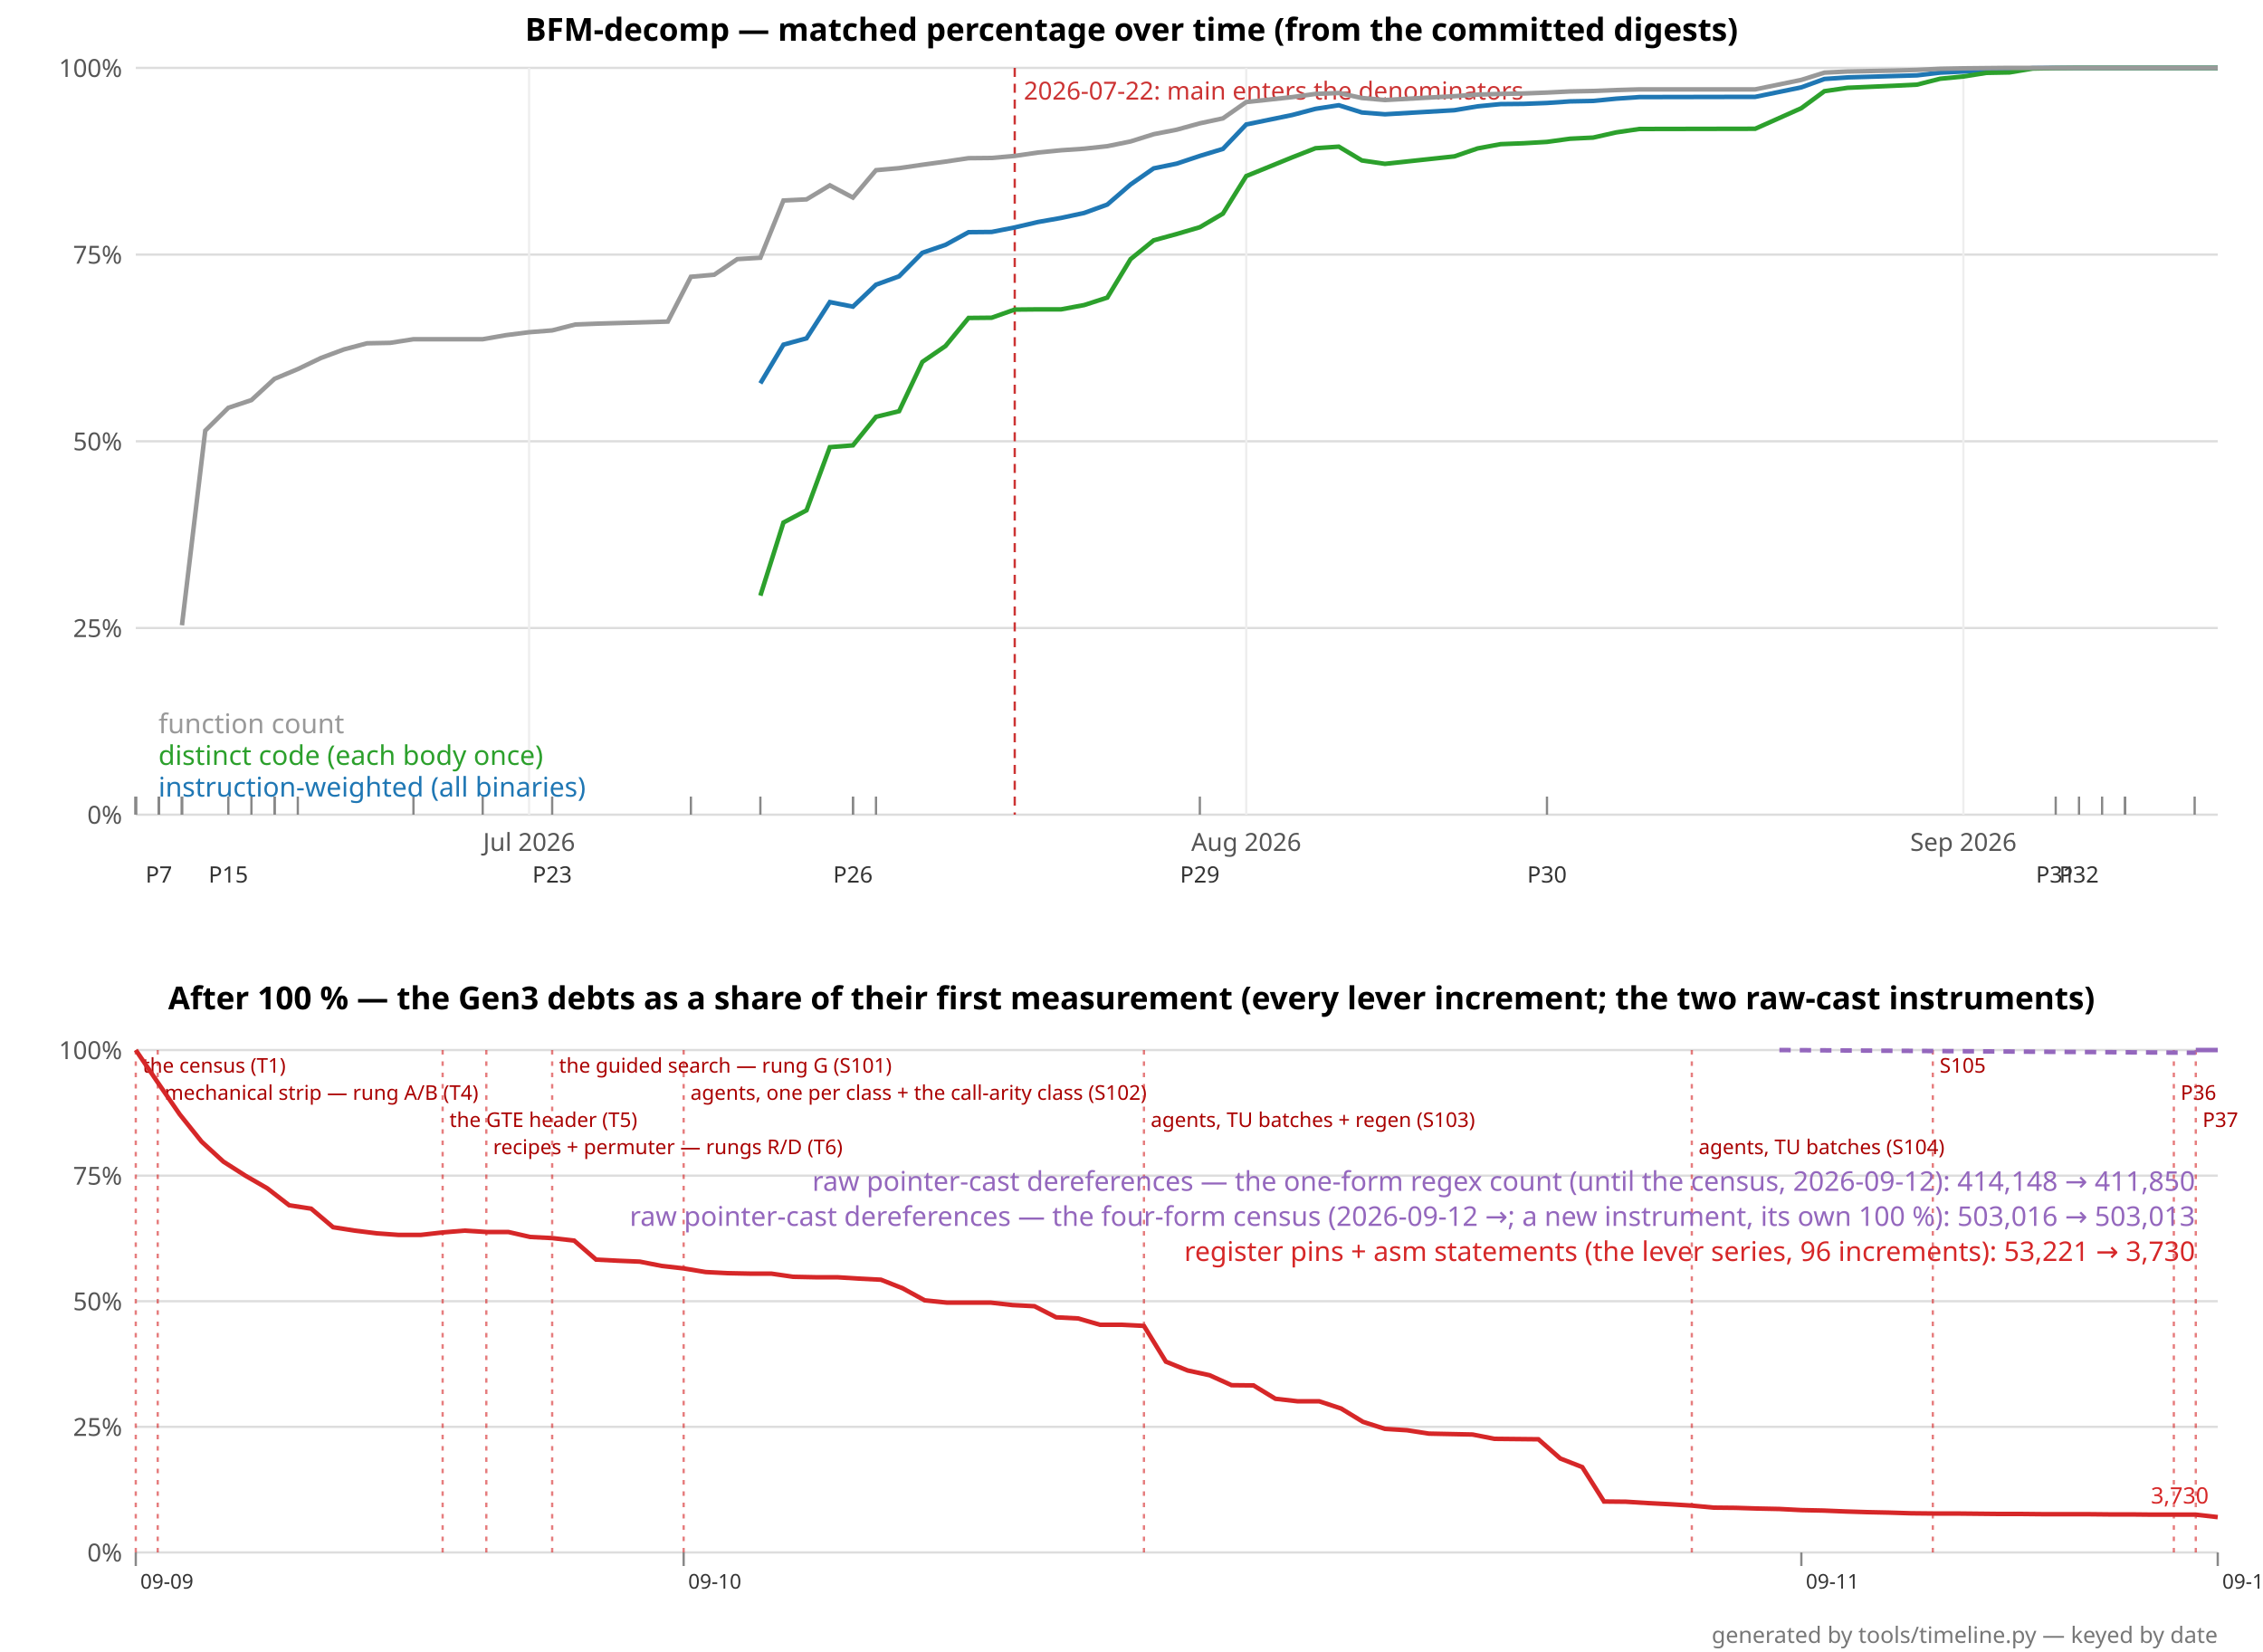
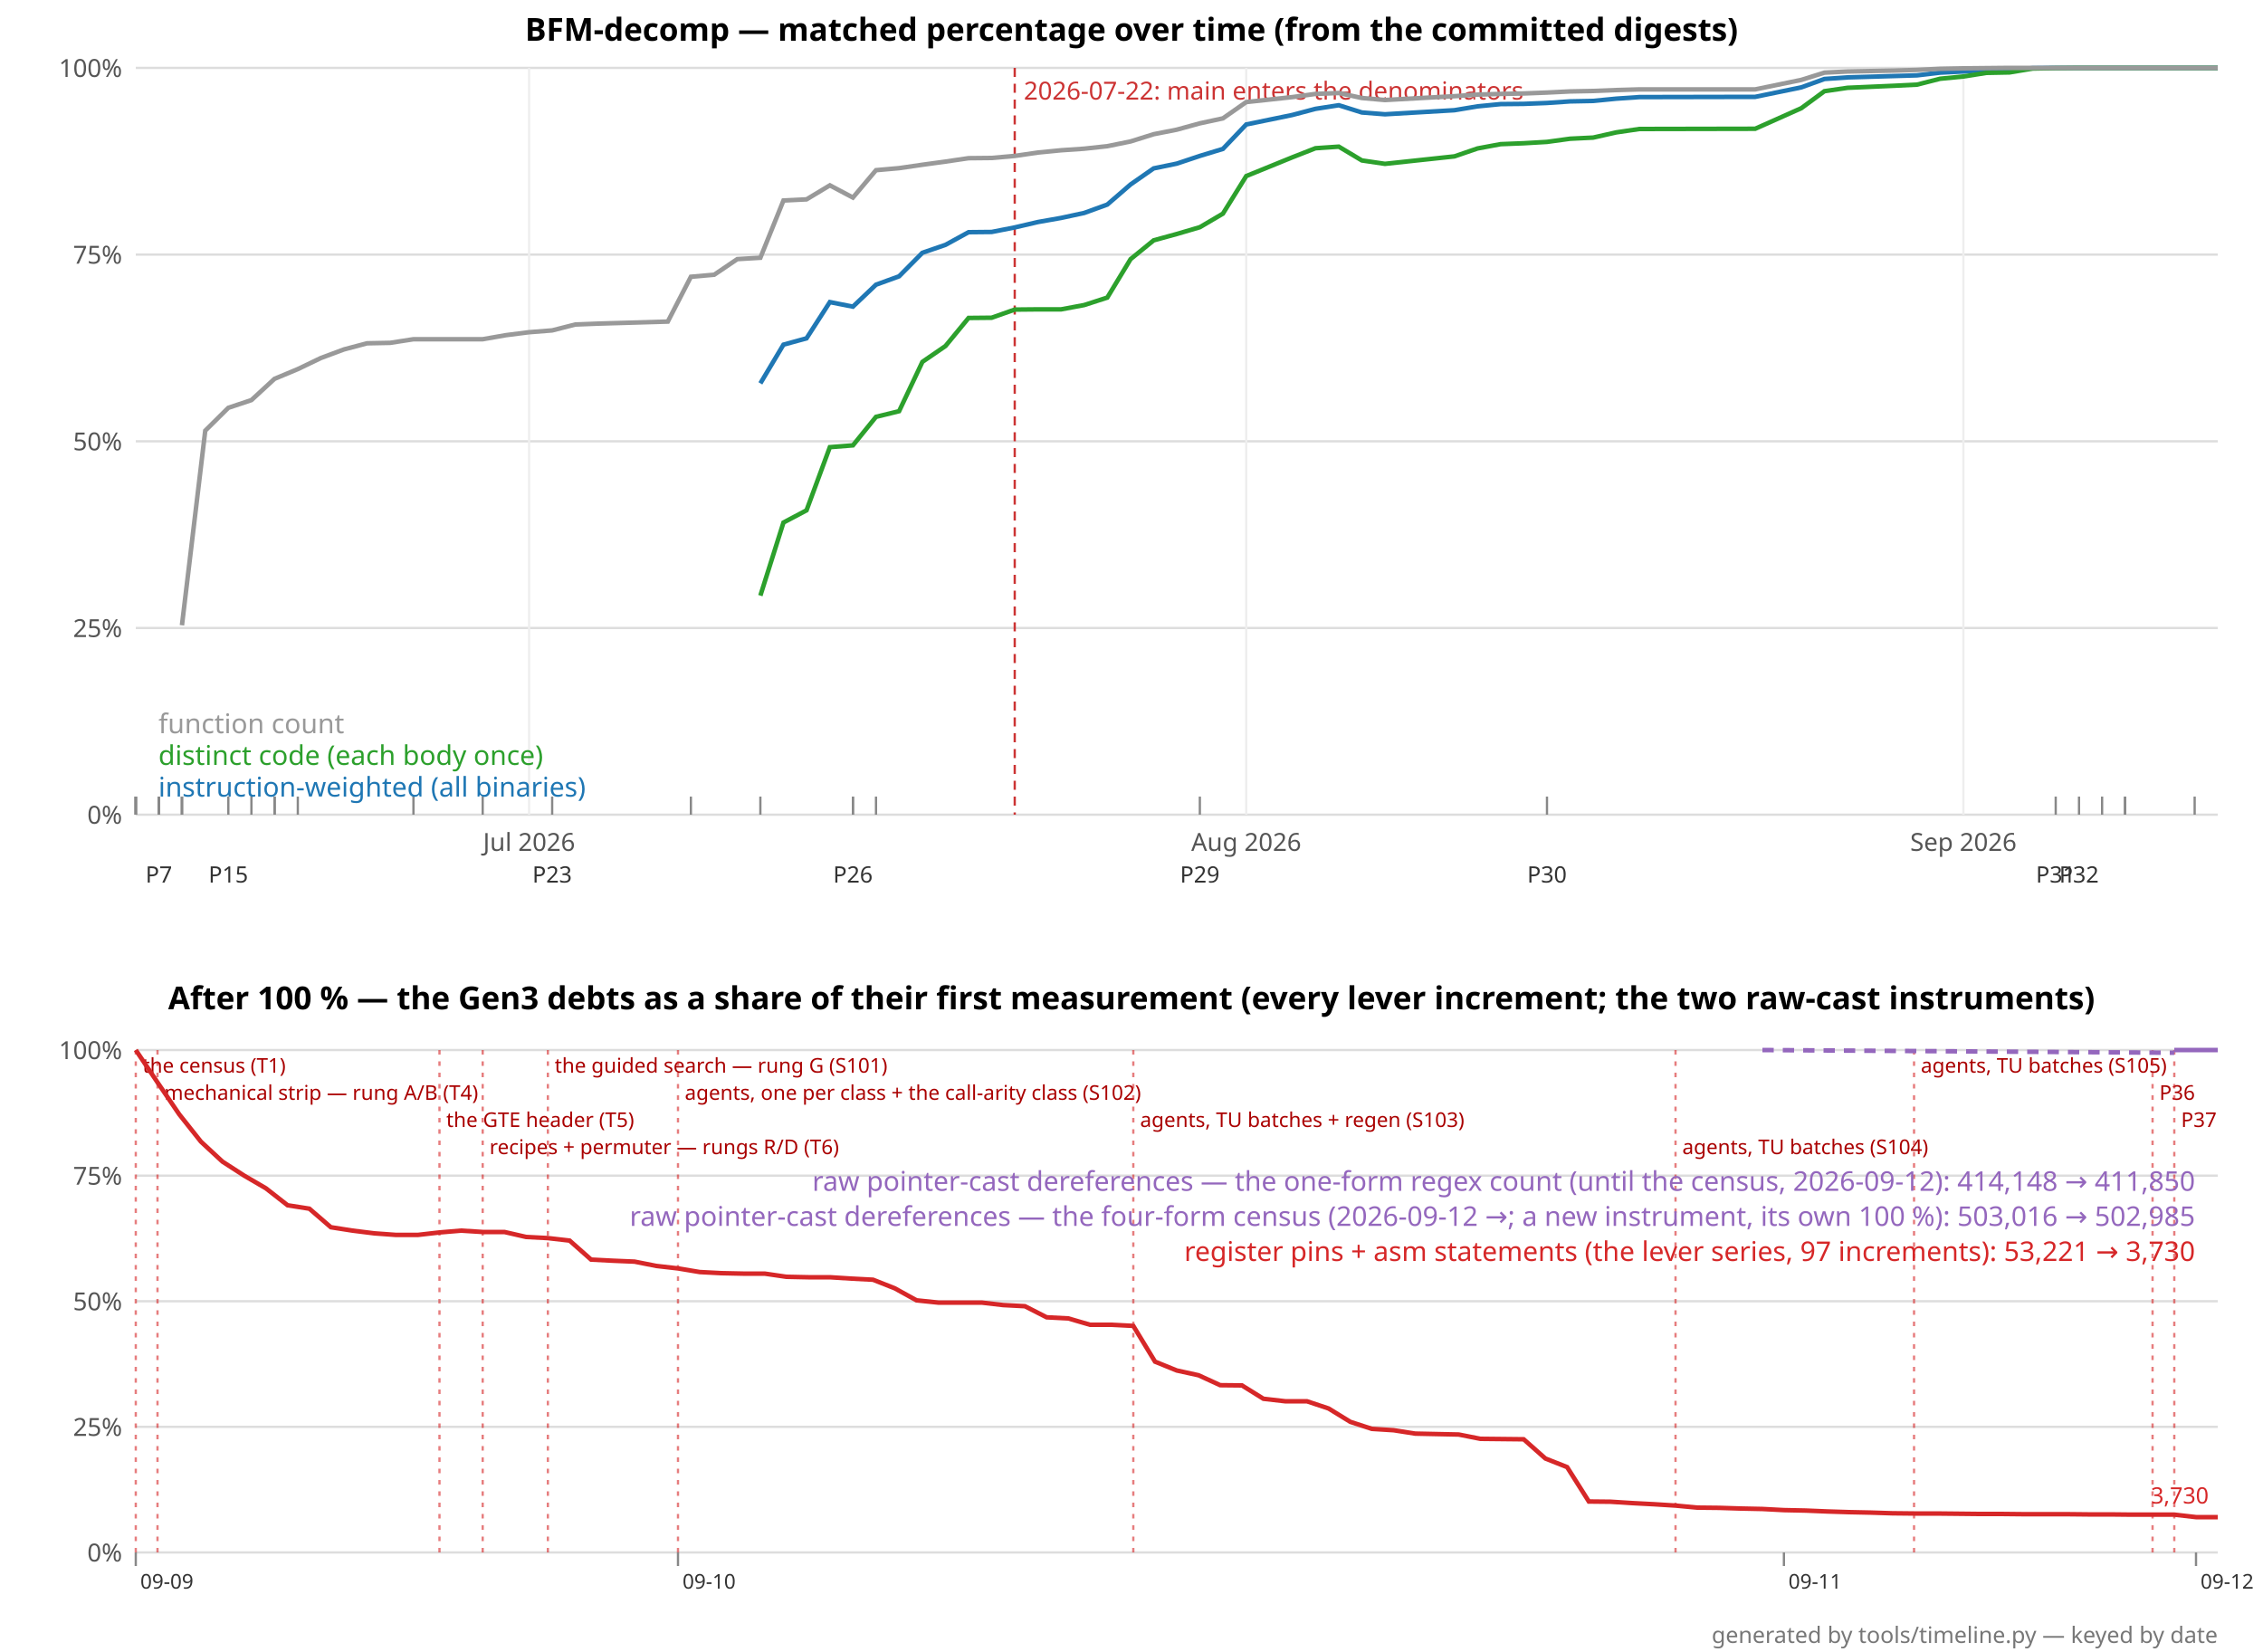
<svg xmlns="http://www.w3.org/2000/svg" width="1000" height="730" viewBox="0 0 1000 730" font-family="sans-serif">
  <rect width="1000" height="730" fill="white" />
  <text x="500" y="18" text-anchor="middle" font-size="14" font-weight="bold">BFM-decomp — matched percentage over time (from the committed digests)</text>
  <line x1="60" y1="360.0" x2="980" y2="360.0" stroke="#ddd" />
  <text x="54" y="364.0" text-anchor="end" font-size="11" fill="#555">0%</text>
  <line x1="60" y1="277.5" x2="980" y2="277.5" stroke="#ddd" />
  <text x="54" y="281.5" text-anchor="end" font-size="11" fill="#555">25%</text>
  <line x1="60" y1="195.0" x2="980" y2="195.0" stroke="#ddd" />
  <text x="54" y="199.0" text-anchor="end" font-size="11" fill="#555">50%</text>
  <line x1="60" y1="112.5" x2="980" y2="112.5" stroke="#ddd" />
  <text x="54" y="116.5" text-anchor="end" font-size="11" fill="#555">75%</text>
  <line x1="60" y1="30.0" x2="980" y2="30.0" stroke="#ddd" />
  <text x="54" y="34.0" text-anchor="end" font-size="11" fill="#555">100%</text>
  <line x1="233.8" y1="30" x2="233.8" y2="360" stroke="#eee" />
  <text x="233.8" y="376" text-anchor="middle" font-size="11" fill="#555">Jul 2026</text>
  <line x1="550.7" y1="30" x2="550.7" y2="360" stroke="#eee" />
  <text x="550.7" y="376" text-anchor="middle" font-size="11" fill="#555">Aug 2026</text>
  <line x1="867.6" y1="30" x2="867.6" y2="360" stroke="#eee" />
  <text x="867.6" y="376" text-anchor="middle" font-size="11" fill="#555">Sep 2026</text>
  <line x1="60.0" y1="360" x2="60.0" y2="352" stroke="#888" />
  <line x1="60.0" y1="360" x2="60.0" y2="352" stroke="#888" />
  <line x1="60.0" y1="360" x2="60.0" y2="352" stroke="#888" />
  <line x1="60.0" y1="360" x2="60.0" y2="352" stroke="#888" />
  <line x1="60.0" y1="360" x2="60.0" y2="352" stroke="#888" />
  <line x1="70.2" y1="360" x2="70.2" y2="352" stroke="#888" />
  <line x1="70.2" y1="360" x2="70.2" y2="352" stroke="#888" />
  <text x="70.2" y="390" text-anchor="middle" font-size="10" fill="#333">P7</text>
  <line x1="70.2" y1="360" x2="70.2" y2="352" stroke="#888" />
  <line x1="70.2" y1="360" x2="70.2" y2="352" stroke="#888" />
  <line x1="80.4" y1="360" x2="80.4" y2="352" stroke="#888" />
  <line x1="80.4" y1="360" x2="80.4" y2="352" stroke="#888" />
  <line x1="80.4" y1="360" x2="80.4" y2="352" stroke="#888" />
  <line x1="100.9" y1="360" x2="100.9" y2="352" stroke="#888" />
  <text x="100.9" y="390" text-anchor="middle" font-size="10" fill="#333">P15</text>
  <line x1="111.1" y1="360" x2="111.1" y2="352" stroke="#888" />
  <line x1="121.3" y1="360" x2="121.3" y2="352" stroke="#888" />
  <line x1="121.3" y1="360" x2="121.3" y2="352" stroke="#888" />
  <line x1="121.3" y1="360" x2="121.3" y2="352" stroke="#888" />
  <line x1="131.6" y1="360" x2="131.6" y2="352" stroke="#888" />
  <line x1="182.7" y1="360" x2="182.7" y2="352" stroke="#888" />
  <line x1="213.3" y1="360" x2="213.3" y2="352" stroke="#888" />
  <line x1="244.0" y1="360" x2="244.0" y2="352" stroke="#888" />
  <text x="244.0" y="390" text-anchor="middle" font-size="10" fill="#333">P23</text>
  <line x1="305.3" y1="360" x2="305.3" y2="352" stroke="#888" />
  <line x1="336.0" y1="360" x2="336.0" y2="352" stroke="#888" />
  <line x1="376.9" y1="360" x2="376.9" y2="352" stroke="#888" />
  <text x="376.9" y="390" text-anchor="middle" font-size="10" fill="#333">P26</text>
  <line x1="376.9" y1="360" x2="376.9" y2="352" stroke="#888" />
  <line x1="387.1" y1="360" x2="387.1" y2="352" stroke="#888" />
  <line x1="530.2" y1="360" x2="530.2" y2="352" stroke="#888" />
  <text x="530.2" y="390" text-anchor="middle" font-size="10" fill="#333">P29</text>
  <line x1="683.6" y1="360" x2="683.6" y2="352" stroke="#888" />
  <text x="683.6" y="390" text-anchor="middle" font-size="10" fill="#333">P30</text>
  <line x1="908.4" y1="360" x2="908.4" y2="352" stroke="#888" />
  <text x="908.4" y="390" text-anchor="middle" font-size="10" fill="#333">P31</text>
  <line x1="918.7" y1="360" x2="918.7" y2="352" stroke="#888" />
  <text x="918.7" y="390" text-anchor="middle" font-size="10" fill="#333">P32</text>
  <line x1="928.9" y1="360" x2="928.9" y2="352" stroke="#888" />
  <line x1="939.1" y1="360" x2="939.1" y2="352" stroke="#888" />
  <line x1="939.1" y1="360" x2="939.1" y2="352" stroke="#888" />
  <line x1="939.1" y1="360" x2="939.1" y2="352" stroke="#888" />
  <line x1="969.8" y1="360" x2="969.8" y2="352" stroke="#888" />
  <line x1="448.4" y1="30" x2="448.4" y2="360" stroke="#c33" stroke-dasharray="4,3" />
  <text x="452.4" y="44" font-size="11" fill="#c33">2026-07-22: main enters the denominators</text>
  <polyline fill="none" stroke="#1f77b4" stroke-width="2" points="336.0,169.4 346.2,152.3 356.4,149.5 366.7,133.5 376.9,135.5 387.1,125.8 397.3,122.1 407.6,111.7 417.8,108.2 428.0,102.6 438.2,102.5 448.4,100.5 458.7,98.1 468.9,96.3 479.1,94.1 489.3,90.4 499.6,81.5 509.8,74.4 520.0,72.3 530.2,68.9 540.4,65.8 550.7,55.0 571.1,50.8 581.3,48.1 591.6,46.5 601.8,49.7 612.0,50.5 642.7,48.7 652.9,47.0 663.1,46.0 673.3,45.9 683.6,45.5 693.8,44.8 704.0,44.6 714.2,43.6 724.4,42.9 775.6,42.8 796.0,38.6 806.2,34.9 816.4,34.2 836.9,33.6 847.1,33.3 857.3,32.1 867.6,31.6 877.8,31.0 888.0,30.9 898.2,30.1 908.4,30.0 918.7,30.0 928.9,30.0 939.1,30.0 949.3,30.0 959.6,30.0 969.8,30.0 980.0,30.0" />
  <text x="70" y="352" font-size="12" fill="#1f77b4">instruction-weighted (all binaries)</text>
  <polyline fill="none" stroke="#2ca02c" stroke-width="2" points="336.0,263.2 346.2,230.9 356.4,225.5 366.7,197.6 376.9,196.8 387.1,184.2 397.3,181.7 407.6,159.9 417.8,152.9 428.0,140.5 438.2,140.4 448.4,136.8 458.7,136.7 468.9,136.7 479.1,134.8 489.3,131.5 499.6,114.5 509.8,106.2 520.0,103.4 530.2,100.4 540.4,94.4 550.7,77.8 571.1,69.5 581.3,65.5 591.6,64.8 601.8,70.9 612.0,72.4 642.7,69.1 652.9,65.6 663.1,63.7 673.3,63.3 683.6,62.7 693.8,61.3 704.0,60.8 714.2,58.5 724.4,57.0 775.6,56.9 796.0,47.8 806.2,40.3 816.4,38.8 836.9,37.9 847.1,37.4 857.3,34.8 867.6,33.8 877.8,32.2 888.0,32.0 898.2,30.3 908.4,30.1 918.7,30.0 928.9,30.0 939.1,30.0 949.3,30.0 959.6,30.0 969.8,30.0 980.0,30.0" />
  <text x="70" y="338" font-size="12" fill="#2ca02c">distinct code (each body once)</text>
  <polyline fill="none" stroke="#999" stroke-width="2" points="80.4,276.3 90.7,190.3 100.9,180.2 111.1,176.8 121.3,167.4 131.6,163.1 141.8,158.2 152.0,154.4 162.2,151.7 172.4,151.5 182.7,149.9 213.3,149.9 223.6,148.1 233.8,146.8 244.0,146.0 254.2,143.4 264.4,143.0 295.1,142.1 305.3,122.3 315.6,121.4 325.8,114.5 336.0,113.9 346.2,88.6 356.4,88.1 366.7,81.9 376.9,87.3 387.1,75.2 397.3,74.3 407.6,72.8 417.8,71.4 428.0,69.9 438.2,69.8 448.4,68.9 458.7,67.4 468.9,66.4 479.1,65.7 489.3,64.6 499.6,62.5 509.8,59.3 520.0,57.3 530.2,54.5 540.4,52.3 550.7,45.1 571.1,42.9 581.3,41.5 591.6,41.1 601.8,43.3 612.0,44.2 642.7,42.5 652.9,41.8 663.1,41.5 673.3,41.3 683.6,40.9 693.8,40.4 704.0,40.2 714.2,39.8 724.4,39.5 775.6,39.5 796.0,35.3 806.2,32.1 816.4,31.6 836.9,31.2 847.1,30.9 857.3,30.4 867.6,30.2 877.8,30.1 888.0,30.0 898.2,30.0 908.4,30.0 918.7,30.0 928.9,30.0 939.1,30.0 949.3,30.0 959.6,30.0 969.8,30.0 980.0,30.0" />
  <text x="70" y="324" font-size="12" fill="#999">function count</text>
  <text x="500" y="446" text-anchor="middle" font-size="14" font-weight="bold">After 100 % — the Gen3 debts as a share of their first measurement (every lever increment; the two raw-cast instruments)</text>
  <line x1="60" y1="686.0" x2="980" y2="686.0" stroke="#ddd" />
  <text x="54" y="690.0" text-anchor="end" font-size="11" fill="#555">0%</text>
  <line x1="60" y1="630.5" x2="980" y2="630.5" stroke="#ddd" />
  <text x="54" y="634.5" text-anchor="end" font-size="11" fill="#555">25%</text>
  <line x1="60" y1="575.0" x2="980" y2="575.0" stroke="#ddd" />
  <text x="54" y="579.0" text-anchor="end" font-size="11" fill="#555">50%</text>
  <line x1="60" y1="519.5" x2="980" y2="519.5" stroke="#ddd" />
  <text x="54" y="523.5" text-anchor="end" font-size="11" fill="#555">75%</text>
  <line x1="60" y1="464.0" x2="980" y2="464.0" stroke="#ddd" />
  <text x="54" y="468.0" text-anchor="end" font-size="11" fill="#555">100%</text>
  <line x1="60.0" y1="464" x2="60.0" y2="686" stroke="#d62728" stroke-dasharray="2,3" opacity="0.6" />
  <text x="63.0" y="474" font-size="9" fill="#a00">the census (T1)</text>
-   <line x1="69.7" y1="464" x2="69.7" y2="686" stroke="#d62728" stroke-dasharray="2,3" opacity="0.6" />
-   <text x="72.7" y="486" font-size="9" fill="#a00">mechanical strip — rung A/B (T4)</text>
-   <line x1="195.6" y1="464" x2="195.6" y2="686" stroke="#d62728" stroke-dasharray="2,3" opacity="0.6" />
-   <text x="198.6" y="498" font-size="9" fill="#a00">the GTE header (T5)</text>
-   <line x1="214.9" y1="464" x2="214.9" y2="686" stroke="#d62728" stroke-dasharray="2,3" opacity="0.6" />
-   <text x="217.9" y="510" font-size="9" fill="#a00">recipes + permuter — rungs R/D (T6)</text>
-   <line x1="244.0" y1="464" x2="244.0" y2="686" stroke="#d62728" stroke-dasharray="2,3" opacity="0.6" />
-   <text x="247.0" y="474" font-size="9" fill="#a00">the guided search — rung G (S101)</text>
-   <line x1="302.1" y1="464" x2="302.1" y2="686" stroke="#d62728" stroke-dasharray="2,3" opacity="0.6" />
-   <text x="305.1" y="486" font-size="9" fill="#a00">agents, one per class + the call-arity class (S102)</text>
-   <line x1="505.5" y1="464" x2="505.5" y2="686" stroke="#d62728" stroke-dasharray="2,3" opacity="0.6" />
-   <text x="508.5" y="498" font-size="9" fill="#a00">agents, TU batches + regen (S103)</text>
-   <line x1="747.6" y1="464" x2="747.6" y2="686" stroke="#d62728" stroke-dasharray="2,3" opacity="0.6" />
-   <text x="750.6" y="510" font-size="9" fill="#a00">agents, TU batches (S104)</text>
-   <line x1="854.1" y1="464" x2="854.1" y2="686" stroke="#d62728" stroke-dasharray="2,3" opacity="0.6" />
-   <text x="857.1" y="474" font-size="9" fill="#a00">S105</text>
-   <line x1="960.6" y1="464" x2="960.6" y2="686" stroke="#d62728" stroke-dasharray="2,3" opacity="0.6" />
-   <text x="963.6" y="486" font-size="9" fill="#a00">P36</text>
-   <line x1="970.3" y1="464" x2="970.3" y2="686" stroke="#d62728" stroke-dasharray="2,3" opacity="0.6" />
-   <text x="973.3" y="498" font-size="9" fill="#a00">P37</text>
+   <line x1="69.6" y1="464" x2="69.6" y2="686" stroke="#d62728" stroke-dasharray="2,3" opacity="0.6" />
+   <text x="72.6" y="486" font-size="9" fill="#a00">mechanical strip — rung A/B (T4)</text>
+   <line x1="194.2" y1="464" x2="194.2" y2="686" stroke="#d62728" stroke-dasharray="2,3" opacity="0.6" />
+   <text x="197.2" y="498" font-size="9" fill="#a00">the GTE header (T5)</text>
+   <line x1="213.3" y1="464" x2="213.3" y2="686" stroke="#d62728" stroke-dasharray="2,3" opacity="0.6" />
+   <text x="216.3" y="510" font-size="9" fill="#a00">recipes + permuter — rungs R/D (T6)</text>
+   <line x1="242.1" y1="464" x2="242.1" y2="686" stroke="#d62728" stroke-dasharray="2,3" opacity="0.6" />
+   <text x="245.1" y="474" font-size="9" fill="#a00">the guided search — rung G (S101)</text>
+   <line x1="299.6" y1="464" x2="299.6" y2="686" stroke="#d62728" stroke-dasharray="2,3" opacity="0.6" />
+   <text x="302.6" y="486" font-size="9" fill="#a00">agents, one per class + the call-arity class (S102)</text>
+   <line x1="500.8" y1="464" x2="500.8" y2="686" stroke="#d62728" stroke-dasharray="2,3" opacity="0.6" />
+   <text x="503.8" y="498" font-size="9" fill="#a00">agents, TU batches + regen (S103)</text>
+   <line x1="740.4" y1="464" x2="740.4" y2="686" stroke="#d62728" stroke-dasharray="2,3" opacity="0.6" />
+   <text x="743.4" y="510" font-size="9" fill="#a00">agents, TU batches (S104)</text>
+   <line x1="845.8" y1="464" x2="845.8" y2="686" stroke="#d62728" stroke-dasharray="2,3" opacity="0.6" />
+   <text x="848.8" y="474" font-size="9" fill="#a00">agents, TU batches (S105)</text>
+   <line x1="951.2" y1="464" x2="951.2" y2="686" stroke="#d62728" stroke-dasharray="2,3" opacity="0.6" />
+   <text x="954.2" y="486" font-size="9" fill="#a00">P36</text>
+   <line x1="960.8" y1="464" x2="960.8" y2="686" stroke="#d62728" stroke-dasharray="2,3" opacity="0.6" />
+   <text x="963.8" y="498" font-size="9" fill="#a00">P37</text>
  <line x1="60.0" y1="686" x2="60.0" y2="692" stroke="#888" />
  <text x="62.0" y="702" font-size="9" fill="#333">09-09</text>
-   <line x1="302.1" y1="686" x2="302.1" y2="692" stroke="#888" />
-   <text x="304.1" y="702" font-size="9" fill="#333">09-10</text>
-   <line x1="796.0" y1="686" x2="796.0" y2="692" stroke="#888" />
-   <text x="798.0" y="702" font-size="9" fill="#333">09-11</text>
-   <line x1="980.0" y1="686" x2="980.0" y2="692" stroke="#888" />
-   <text x="982.0" y="702" font-size="9" fill="#333">09-12</text>
-   <polyline fill="none" stroke="#d62728" stroke-width="2" points="60.0,464.0 69.7,478.3 79.4,492.4 89.1,504.5 98.7,513.3 108.4,519.5 118.1,525.1 127.8,532.6 137.5,534.1 147.2,542.3 156.8,543.8 166.5,545.0 176.2,545.7 185.9,545.7 195.6,544.6 205.3,543.8 214.9,544.4 224.6,544.4 234.3,546.6 244.0,547.1 253.7,548.2 263.4,556.6 273.1,557.1 282.7,557.5 292.4,559.4 302.1,560.5 311.8,562.1 321.5,562.6 331.2,562.8 340.8,562.8 350.5,564.2 360.2,564.4 369.9,564.4 379.6,565.0 389.3,565.5 398.9,569.3 408.6,574.6 418.3,575.6 428.0,575.6 437.7,575.6 447.4,576.7 457.1,577.2 466.7,582.1 476.4,582.6 486.1,585.4 495.8,585.4 505.5,585.9 515.2,601.7 524.8,605.6 534.5,607.7 544.2,612.1 553.9,612.2 563.6,618.1 573.3,619.2 582.9,619.2 592.6,622.4 602.3,628.3 612.0,631.4 621.7,632.0 631.4,633.5 641.1,633.7 650.7,633.9 660.4,635.8 670.1,635.9 679.8,636.0 689.5,644.5 699.2,648.3 708.8,663.5 718.5,663.6 728.2,664.2 737.9,664.7 747.6,665.3 757.3,666.2 766.9,666.3 776.6,666.6 786.3,666.8 796.0,667.3 805.7,667.5 815.4,667.9 825.1,668.2 834.7,668.4 844.4,668.7 854.1,668.8 863.8,668.8 873.5,668.9 883.2,669.0 892.8,669.0 902.5,669.1 912.2,669.1 921.9,669.1 931.6,669.2 941.3,669.2 950.9,669.3 960.6,669.3 970.3,669.3 980.0,670.4" />
+   <line x1="299.6" y1="686" x2="299.6" y2="692" stroke="#888" />
+   <text x="301.6" y="702" font-size="9" fill="#333">09-10</text>
+   <line x1="788.3" y1="686" x2="788.3" y2="692" stroke="#888" />
+   <text x="790.3" y="702" font-size="9" fill="#333">09-11</text>
+   <line x1="970.4" y1="686" x2="970.4" y2="692" stroke="#888" />
+   <text x="972.4" y="702" font-size="9" fill="#333">09-12</text>
+   <polyline fill="none" stroke="#d62728" stroke-width="2" points="60.0,464.0 69.6,478.3 79.2,492.4 88.8,504.5 98.3,513.3 107.9,519.5 117.5,525.1 127.1,532.6 136.7,534.1 146.2,542.3 155.8,543.8 165.4,545.0 175.0,545.7 184.6,545.7 194.2,544.6 203.8,543.8 213.3,544.4 222.9,544.4 232.5,546.6 242.1,547.1 251.7,548.2 261.2,556.6 270.8,557.1 280.4,557.5 290.0,559.4 299.6,560.5 309.2,562.1 318.8,562.6 328.3,562.8 337.9,562.8 347.5,564.2 357.1,564.4 366.7,564.4 376.2,565.0 385.8,565.5 395.4,569.3 405.0,574.6 414.6,575.6 424.2,575.6 433.8,575.6 443.3,576.7 452.9,577.2 462.5,582.1 472.1,582.6 481.7,585.4 491.2,585.4 500.8,585.9 510.4,601.7 520.0,605.6 529.6,607.7 539.2,612.1 548.8,612.2 558.3,618.1 567.9,619.2 577.5,619.2 587.1,622.4 596.7,628.3 606.2,631.4 615.8,632.0 625.4,633.5 635.0,633.7 644.6,633.9 654.2,635.8 663.8,635.9 673.3,636.0 682.9,644.5 692.5,648.3 702.1,663.5 711.7,663.6 721.2,664.2 730.8,664.7 740.4,665.3 750.0,666.2 759.6,666.3 769.2,666.6 778.8,666.8 788.3,667.3 797.9,667.5 807.5,667.9 817.1,668.2 826.7,668.4 836.2,668.7 845.8,668.8 855.4,668.8 865.0,668.9 874.6,669.0 884.2,669.0 893.8,669.1 903.3,669.1 912.9,669.1 922.5,669.2 932.1,669.2 941.7,669.3 951.2,669.3 960.8,669.3 970.4,670.4 980.0,670.4" />
  <text x="976.0" y="664.4" text-anchor="end" font-size="10" fill="#d62728">3,730</text>
-   <text x="970" y="557.2" text-anchor="end" font-size="12" fill="#d62728">register pins + asm statements (the lever series, 96 increments): 53,221 → 3,730</text>
-   <polyline fill="none" stroke="#9467bd" stroke-width="2" stroke-dasharray="5,4" points="786.3,464.0 970.3,465.2" />
+   <text x="970" y="557.2" text-anchor="end" font-size="12" fill="#d62728">register pins + asm statements (the lever series, 97 increments): 53,221 → 3,730</text>
+   <polyline fill="none" stroke="#9467bd" stroke-width="2" stroke-dasharray="5,4" points="778.8,464.0 960.8,465.2" />
  <text x="970" y="526.2" text-anchor="end" font-size="12" fill="#9467bd">raw pointer-cast dereferences — the one-form regex count (until the census, 2026-09-12): 414,148 → 411,850</text>
-   <polyline fill="none" stroke="#9467bd" stroke-width="2" stroke-dasharray="" points="970.3,464.0 980.0,464.0 980.0,464.0" />
-   <text x="970" y="541.7" text-anchor="end" font-size="12" fill="#9467bd">raw pointer-cast dereferences — the four-form census (2026-09-12 →; a new instrument, its own 100 %): 503,016 → 503,013</text>
+   <polyline fill="none" stroke="#9467bd" stroke-width="2" stroke-dasharray="" points="960.8,464.0 980.0,464.0 980.0,464.0 980.0,464.0" />
+   <text x="970" y="541.7" text-anchor="end" font-size="12" fill="#9467bd">raw pointer-cast dereferences — the four-form census (2026-09-12 →; a new instrument, its own 100 %): 503,016 → 502,985</text>
  <text x="980" y="726" text-anchor="end" font-size="10" fill="#777">generated by tools/timeline.py — keyed by date</text>
</svg>
